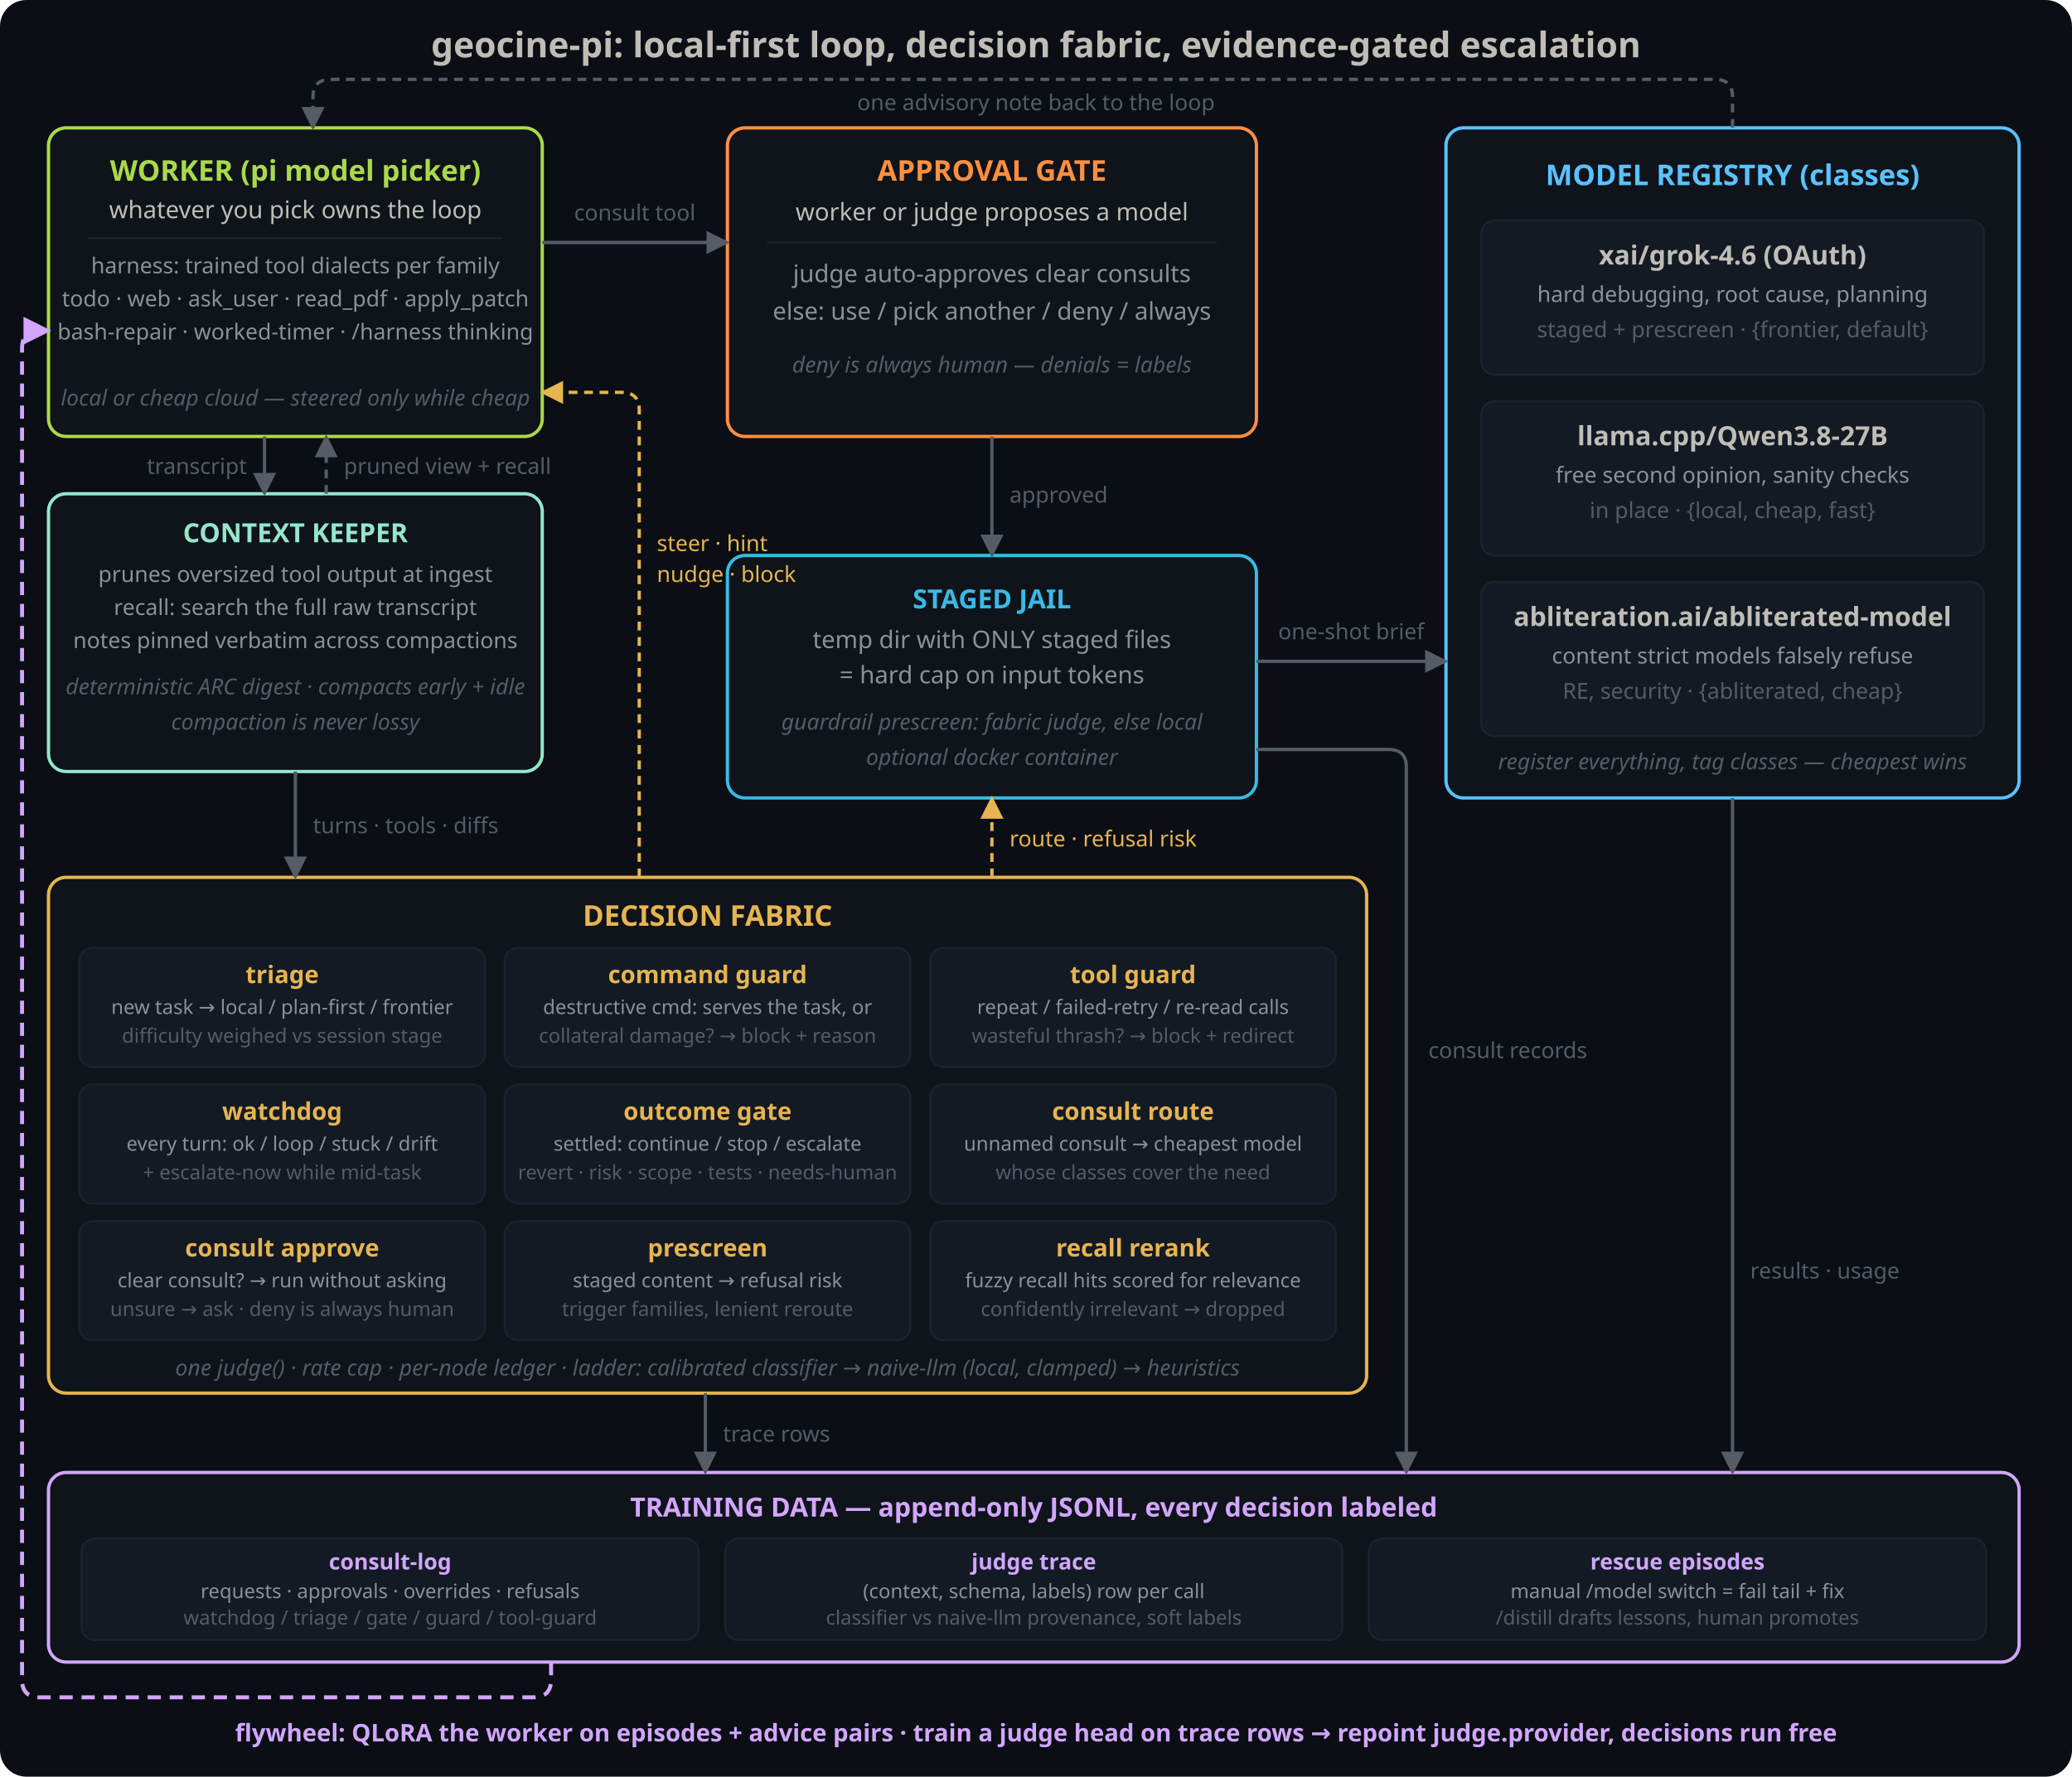
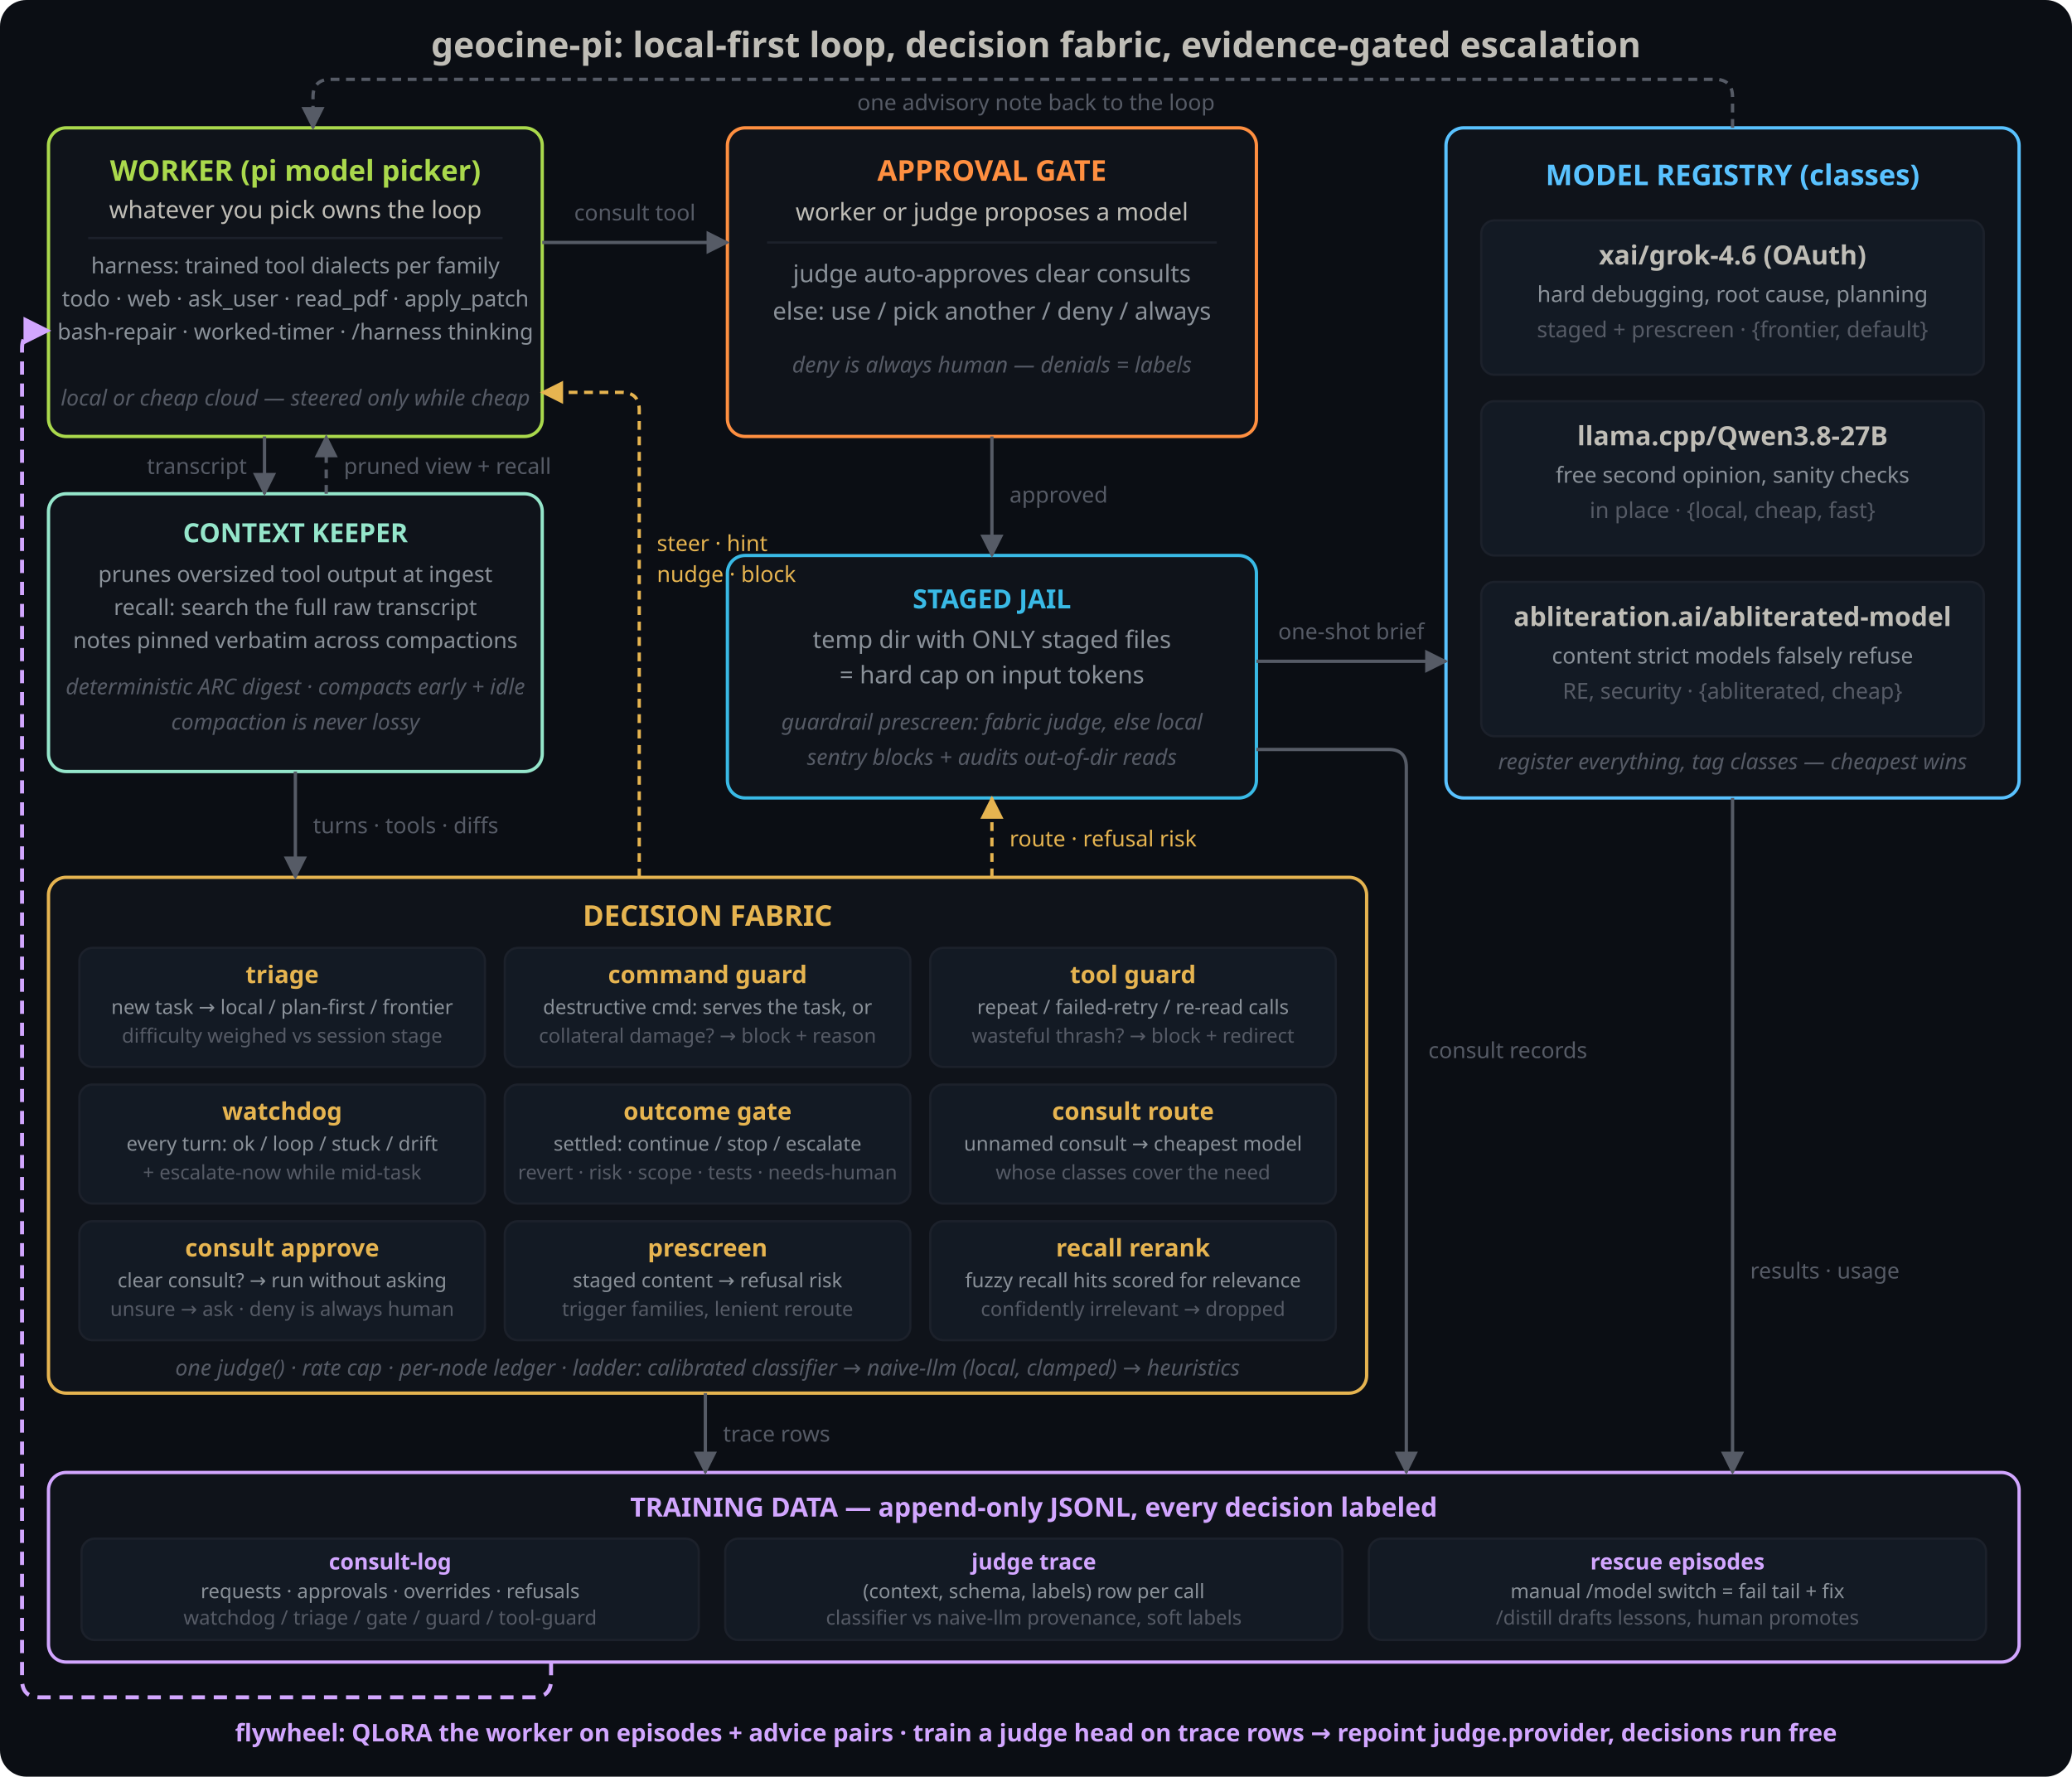
<svg xmlns="http://www.w3.org/2000/svg" viewBox="0 0 940 806" font-family="ui-sans-serif, system-ui, 'Segoe UI', sans-serif">
  <defs>
    <marker id="arrow" viewBox="0 0 10 10" refX="9" refY="5" markerWidth="7" markerHeight="7" orient="auto-start-reverse">
      <path d="M0,0 L10,5 L0,10 z" fill="#565b66" />
    </marker>
    <marker id="arrowp" viewBox="0 0 10 10" refX="9" refY="5" markerWidth="7" markerHeight="7" orient="auto-start-reverse">
      <path d="M0,0 L10,5 L0,10 z" fill="#d2a6ff" />
    </marker>
    <marker id="arrowg" viewBox="0 0 10 10" refX="9" refY="5" markerWidth="7" markerHeight="7" orient="auto-start-reverse">
      <path d="M0,0 L10,5 L0,10 z" fill="#e6b450" />
    </marker>
  </defs>
  <rect x="0" y="0" width="940" height="806" rx="12" fill="#0b0e14" />
  <text x="470" y="26" text-anchor="middle" font-size="16" font-weight="700" fill="#bfbdb6">geocine-pi: local-first loop, decision fabric, evidence-gated escalation</text>
  <rect x="22" y="58" width="224" height="140" rx="8" fill="#0f131a" stroke="#aad94c" stroke-width="1.5" />
  <text x="134" y="82" text-anchor="middle" font-size="13" font-weight="700" fill="#aad94c">WORKER (pi model picker)</text>
  <text x="134" y="99" text-anchor="middle" font-size="11" fill="#bfbdb6">whatever you pick owns the loop</text>
  <line x1="40" y1="108" x2="228" y2="108" stroke="#1c212b" stroke-width="1" />
  <text x="134" y="124" text-anchor="middle" font-size="10" fill="#8a9199">harness: trained tool dialects per family</text>
  <text x="134" y="139" text-anchor="middle" font-size="10" fill="#8a9199">todo · web · ask_user · read_pdf · apply_patch</text>
  <text x="134" y="154" text-anchor="middle" font-size="10" fill="#8a9199">bash-repair · worked-timer · /harness thinking</text>
  <text x="134" y="184" text-anchor="middle" font-size="10" font-style="italic" fill="#565b66">local or cheap cloud — steered only while cheap</text>
  <rect x="22" y="224" width="224" height="126" rx="8" fill="#0f131a" stroke="#95e6cb" stroke-width="1.5" />
  <text x="134" y="246" text-anchor="middle" font-size="12" font-weight="700" fill="#95e6cb">CONTEXT KEEPER</text>
  <text x="134" y="264" text-anchor="middle" font-size="10" fill="#8a9199">prunes oversized tool output at ingest</text>
  <text x="134" y="279" text-anchor="middle" font-size="10" fill="#8a9199">recall: search the full raw transcript</text>
  <text x="134" y="294" text-anchor="middle" font-size="10" fill="#8a9199">notes pinned verbatim across compactions</text>
  <text x="134" y="315" text-anchor="middle" font-size="10" font-style="italic" fill="#565b66">deterministic ARC digest · compacts early + idle</text>
  <text x="134" y="331" text-anchor="middle" font-size="10" font-style="italic" fill="#565b66">compaction is never lossy</text>
  <path d="M120,198 L120,224" stroke="#565b66" stroke-width="1.5" fill="none" marker-end="url(#arrow)" />
  <text x="112" y="215" text-anchor="end" font-size="10" fill="#565b66">transcript</text>
  <path d="M148,224 L148,198" stroke="#565b66" stroke-width="1.5" fill="none" stroke-dasharray="4 3" marker-end="url(#arrow)" />
  <text x="156" y="215" font-size="10" fill="#565b66">pruned view + recall</text>
  <rect x="330" y="58" width="240" height="140" rx="8" fill="#0f131a" stroke="#ff8f40" stroke-width="1.5" />
  <text x="450" y="82" text-anchor="middle" font-size="13" font-weight="700" fill="#ff8f40">APPROVAL GATE</text>
  <text x="450" y="100" text-anchor="middle" font-size="11" fill="#bfbdb6">worker or judge proposes a model</text>
  <line x1="348" y1="110" x2="552" y2="110" stroke="#1c212b" stroke-width="1" />
  <text x="450" y="128" text-anchor="middle" font-size="11" fill="#8a9199">judge auto-approves clear consults</text>
  <text x="450" y="145" text-anchor="middle" font-size="11" fill="#8a9199">else: use / pick another / deny / always</text>
  <text x="450" y="169" text-anchor="middle" font-size="10" font-style="italic" fill="#565b66">deny is always human — denials = labels</text>
  <path d="M246,110 L330,110" stroke="#565b66" stroke-width="1.5" fill="none" marker-end="url(#arrow)" />
  <text x="288" y="100" text-anchor="middle" font-size="10" fill="#565b66">consult tool</text>
  <rect x="330" y="252" width="240" height="110" rx="8" fill="#0f131a" stroke="#39bae6" stroke-width="1.5" />
  <text x="450" y="276" text-anchor="middle" font-size="12" font-weight="700" fill="#39bae6">STAGED JAIL</text>
  <text x="450" y="294" text-anchor="middle" font-size="11" fill="#8a9199">temp dir with ONLY staged files</text>
  <text x="450" y="310" text-anchor="middle" font-size="11" fill="#8a9199">= hard cap on input tokens</text>
  <text x="450" y="331" text-anchor="middle" font-size="10" font-style="italic" fill="#565b66">guardrail prescreen: fabric judge, else local</text>
-   <text x="450" y="347" text-anchor="middle" font-size="10" font-style="italic" fill="#565b66">optional docker container</text>
+   <text x="450" y="347" text-anchor="middle" font-size="10" font-style="italic" fill="#565b66">sentry blocks + audits out-of-dir reads</text>
  <path d="M450,198 L450,252" stroke="#565b66" stroke-width="1.5" fill="none" marker-end="url(#arrow)" />
  <text x="458" y="228" font-size="10" fill="#565b66">approved</text>
  <rect x="656" y="58" width="260" height="304" rx="8" fill="#0f131a" stroke="#59c2ff" stroke-width="1.5" />
  <text x="786" y="84" text-anchor="middle" font-size="13" font-weight="700" fill="#59c2ff">MODEL REGISTRY (classes)</text>
  <rect x="672" y="100" width="228" height="70" rx="6" fill="#131a24" stroke="#1c212b" stroke-width="1" />
  <text x="786" y="120" text-anchor="middle" font-size="12" font-weight="600" fill="#bfbdb6">xai/grok-4.6 (OAuth)</text>
  <text x="786" y="137" text-anchor="middle" font-size="10" fill="#8a9199">hard debugging, root cause, planning</text>
  <text x="786" y="153" text-anchor="middle" font-size="10" fill="#565b66">staged + prescreen · {frontier, default}</text>
  <rect x="672" y="182" width="228" height="70" rx="6" fill="#131a24" stroke="#1c212b" stroke-width="1" />
  <text x="786" y="202" text-anchor="middle" font-size="12" font-weight="600" fill="#bfbdb6">llama.cpp/Qwen3.8-27B</text>
  <text x="786" y="219" text-anchor="middle" font-size="10" fill="#8a9199">free second opinion, sanity checks</text>
  <text x="786" y="235" text-anchor="middle" font-size="10" fill="#565b66">in place · {local, cheap, fast}</text>
  <rect x="672" y="264" width="228" height="70" rx="6" fill="#131a24" stroke="#1c212b" stroke-width="1" />
  <text x="786" y="284" text-anchor="middle" font-size="12" font-weight="600" fill="#bfbdb6">abliteration.ai/abliterated-model</text>
  <text x="786" y="301" text-anchor="middle" font-size="10" fill="#8a9199">content strict models falsely refuse</text>
  <text x="786" y="317" text-anchor="middle" font-size="10" fill="#565b66">RE, security · {abliterated, cheap}</text>
  <text x="786" y="349" text-anchor="middle" font-size="10" font-style="italic" fill="#565b66">register everything, tag classes — cheapest wins</text>
  <path d="M570,300 L656,300" stroke="#565b66" stroke-width="1.5" fill="none" marker-end="url(#arrow)" />
  <text x="613" y="290" text-anchor="middle" font-size="10" fill="#565b66">one-shot brief</text>
  <path d="M786,58 L786,44 Q786,36 778,36 L150,36 Q142,36 142,44 L142,58" stroke="#565b66" stroke-width="1.5" fill="none" stroke-dasharray="4 3" marker-end="url(#arrow)" />
  <text x="470" y="50" text-anchor="middle" font-size="10" fill="#565b66">one advisory note back to the loop</text>
  <rect x="22" y="398" width="598" height="234" rx="8" fill="#0f131a" stroke="#e6b450" stroke-width="1.5" />
  <text x="321" y="420" text-anchor="middle" font-size="13" font-weight="700" fill="#e6b450">DECISION FABRIC</text>
  <rect x="36" y="430" width="184" height="54" rx="6" fill="#131a24" stroke="#1c212b" stroke-width="1" />
  <text x="128" y="446" text-anchor="middle" font-size="11" font-weight="600" fill="#e6b450">triage</text>
  <text x="128" y="460" text-anchor="middle" font-size="9" fill="#8a9199">new task → local / plan-first / frontier</text>
  <text x="128" y="473" text-anchor="middle" font-size="9" fill="#565b66">difficulty weighed vs session stage</text>
  <rect x="229" y="430" width="184" height="54" rx="6" fill="#131a24" stroke="#1c212b" stroke-width="1" />
  <text x="321" y="446" text-anchor="middle" font-size="11" font-weight="600" fill="#e6b450">command guard</text>
  <text x="321" y="460" text-anchor="middle" font-size="9" fill="#8a9199">destructive cmd: serves the task, or</text>
  <text x="321" y="473" text-anchor="middle" font-size="9" fill="#565b66">collateral damage? → block + reason</text>
  <rect x="422" y="430" width="184" height="54" rx="6" fill="#131a24" stroke="#1c212b" stroke-width="1" />
  <text x="514" y="446" text-anchor="middle" font-size="11" font-weight="600" fill="#e6b450">tool guard</text>
  <text x="514" y="460" text-anchor="middle" font-size="9" fill="#8a9199">repeat / failed-retry / re-read calls</text>
  <text x="514" y="473" text-anchor="middle" font-size="9" fill="#565b66">wasteful thrash? → block + redirect</text>
  <rect x="36" y="492" width="184" height="54" rx="6" fill="#131a24" stroke="#1c212b" stroke-width="1" />
  <text x="128" y="508" text-anchor="middle" font-size="11" font-weight="600" fill="#e6b450">watchdog</text>
  <text x="128" y="522" text-anchor="middle" font-size="9" fill="#8a9199">every turn: ok / loop / stuck / drift</text>
  <text x="128" y="535" text-anchor="middle" font-size="9" fill="#565b66">+ escalate-now while mid-task</text>
  <rect x="229" y="492" width="184" height="54" rx="6" fill="#131a24" stroke="#1c212b" stroke-width="1" />
  <text x="321" y="508" text-anchor="middle" font-size="11" font-weight="600" fill="#e6b450">outcome gate</text>
  <text x="321" y="522" text-anchor="middle" font-size="9" fill="#8a9199">settled: continue / stop / escalate</text>
  <text x="321" y="535" text-anchor="middle" font-size="9" fill="#565b66">revert · risk · scope · tests · needs-human</text>
  <rect x="422" y="492" width="184" height="54" rx="6" fill="#131a24" stroke="#1c212b" stroke-width="1" />
  <text x="514" y="508" text-anchor="middle" font-size="11" font-weight="600" fill="#e6b450">consult route</text>
  <text x="514" y="522" text-anchor="middle" font-size="9" fill="#8a9199">unnamed consult → cheapest model</text>
  <text x="514" y="535" text-anchor="middle" font-size="9" fill="#565b66">whose classes cover the need</text>
  <rect x="36" y="554" width="184" height="54" rx="6" fill="#131a24" stroke="#1c212b" stroke-width="1" />
  <text x="128" y="570" text-anchor="middle" font-size="11" font-weight="600" fill="#e6b450">consult approve</text>
  <text x="128" y="584" text-anchor="middle" font-size="9" fill="#8a9199">clear consult? → run without asking</text>
  <text x="128" y="597" text-anchor="middle" font-size="9" fill="#565b66">unsure → ask · deny is always human</text>
  <rect x="229" y="554" width="184" height="54" rx="6" fill="#131a24" stroke="#1c212b" stroke-width="1" />
  <text x="321" y="570" text-anchor="middle" font-size="11" font-weight="600" fill="#e6b450">prescreen</text>
  <text x="321" y="584" text-anchor="middle" font-size="9" fill="#8a9199">staged content → refusal risk</text>
  <text x="321" y="597" text-anchor="middle" font-size="9" fill="#565b66">trigger families, lenient reroute</text>
  <rect x="422" y="554" width="184" height="54" rx="6" fill="#131a24" stroke="#1c212b" stroke-width="1" />
  <text x="514" y="570" text-anchor="middle" font-size="11" font-weight="600" fill="#e6b450">recall rerank</text>
  <text x="514" y="584" text-anchor="middle" font-size="9" fill="#8a9199">fuzzy recall hits scored for relevance</text>
  <text x="514" y="597" text-anchor="middle" font-size="9" fill="#565b66">confidently irrelevant → dropped</text>
  <text x="321" y="624" text-anchor="middle" font-size="10" font-style="italic" fill="#565b66">one judge() · rate cap · per-node ledger · ladder: calibrated classifier → naive-llm (local, clamped) → heuristics</text>
  <path d="M134,350 L134,398" stroke="#565b66" stroke-width="1.5" fill="none" marker-end="url(#arrow)" />
  <text x="142" y="378" font-size="10" fill="#565b66">turns · tools · diffs</text>
  <path d="M290,398 L290,186 Q290,178 282,178 L246,178" stroke="#e6b450" stroke-width="1.5" fill="none" stroke-dasharray="4 3" marker-end="url(#arrowg)" />
  <text x="298" y="250" font-size="10" fill="#e6b450">steer · hint</text>
  <text x="298" y="264" font-size="10" fill="#e6b450">nudge · block</text>
  <path d="M450,398 L450,362" stroke="#e6b450" stroke-width="1.5" fill="none" stroke-dasharray="4 3" marker-end="url(#arrowg)" />
  <text x="458" y="384" font-size="10" fill="#e6b450">route · refusal risk</text>
  <rect x="22" y="668" width="894" height="86" rx="8" fill="#0f131a" stroke="#d2a6ff" stroke-width="1.5" />
  <text x="469" y="688" text-anchor="middle" font-size="12" font-weight="700" fill="#d2a6ff">TRAINING DATA — append-only JSONL, every decision labeled</text>
  <rect x="37" y="698" width="280" height="46" rx="6" fill="#131a24" stroke="#1c212b" stroke-width="1" />
  <text x="177" y="712" text-anchor="middle" font-size="10" font-weight="600" fill="#d2a6ff">consult-log</text>
  <text x="177" y="725" text-anchor="middle" font-size="9" fill="#8a9199">requests · approvals · overrides · refusals</text>
  <text x="177" y="737" text-anchor="middle" font-size="9" fill="#565b66">watchdog / triage / gate / guard / tool-guard</text>
  <rect x="329" y="698" width="280" height="46" rx="6" fill="#131a24" stroke="#1c212b" stroke-width="1" />
  <text x="469" y="712" text-anchor="middle" font-size="10" font-weight="600" fill="#d2a6ff">judge trace</text>
  <text x="469" y="725" text-anchor="middle" font-size="9" fill="#8a9199">(context, schema, labels) row per call</text>
  <text x="469" y="737" text-anchor="middle" font-size="9" fill="#565b66">classifier vs naive-llm provenance, soft labels</text>
  <rect x="621" y="698" width="280" height="46" rx="6" fill="#131a24" stroke="#1c212b" stroke-width="1" />
  <text x="761" y="712" text-anchor="middle" font-size="10" font-weight="600" fill="#d2a6ff">rescue episodes</text>
  <text x="761" y="725" text-anchor="middle" font-size="9" fill="#8a9199">manual /model switch = fail tail + fix</text>
  <text x="761" y="737" text-anchor="middle" font-size="9" fill="#565b66">/distill drafts lessons, human promotes</text>
  <path d="M320,632 L320,668" stroke="#565b66" stroke-width="1.5" fill="none" marker-end="url(#arrow)" />
  <text x="328" y="654" font-size="10" fill="#565b66">trace rows</text>
  <path d="M570,340 L630,340 Q638,340 638,348 L638,668" stroke="#565b66" stroke-width="1.5" fill="none" marker-end="url(#arrow)" />
  <text x="648" y="480" font-size="10" fill="#565b66">consult records</text>
  <path d="M786,362 L786,668" stroke="#565b66" stroke-width="1.5" fill="none" marker-end="url(#arrow)" />
  <text x="794" y="580" font-size="10" fill="#565b66">results · usage</text>
  <path d="M250,754 L250,762 Q250,770 242,770 L18,770 Q10,770 10,762 L10,158 Q10,150 18,150 L22,150" stroke="#d2a6ff" stroke-width="1.8" fill="none" stroke-dasharray="6 4" marker-end="url(#arrowp)" />
  <text x="470" y="790" text-anchor="middle" font-size="11" font-weight="600" fill="#d2a6ff">flywheel: QLoRA the worker on episodes + advice pairs · train a judge head on trace rows → repoint judge.provider, decisions run free</text>
</svg>
